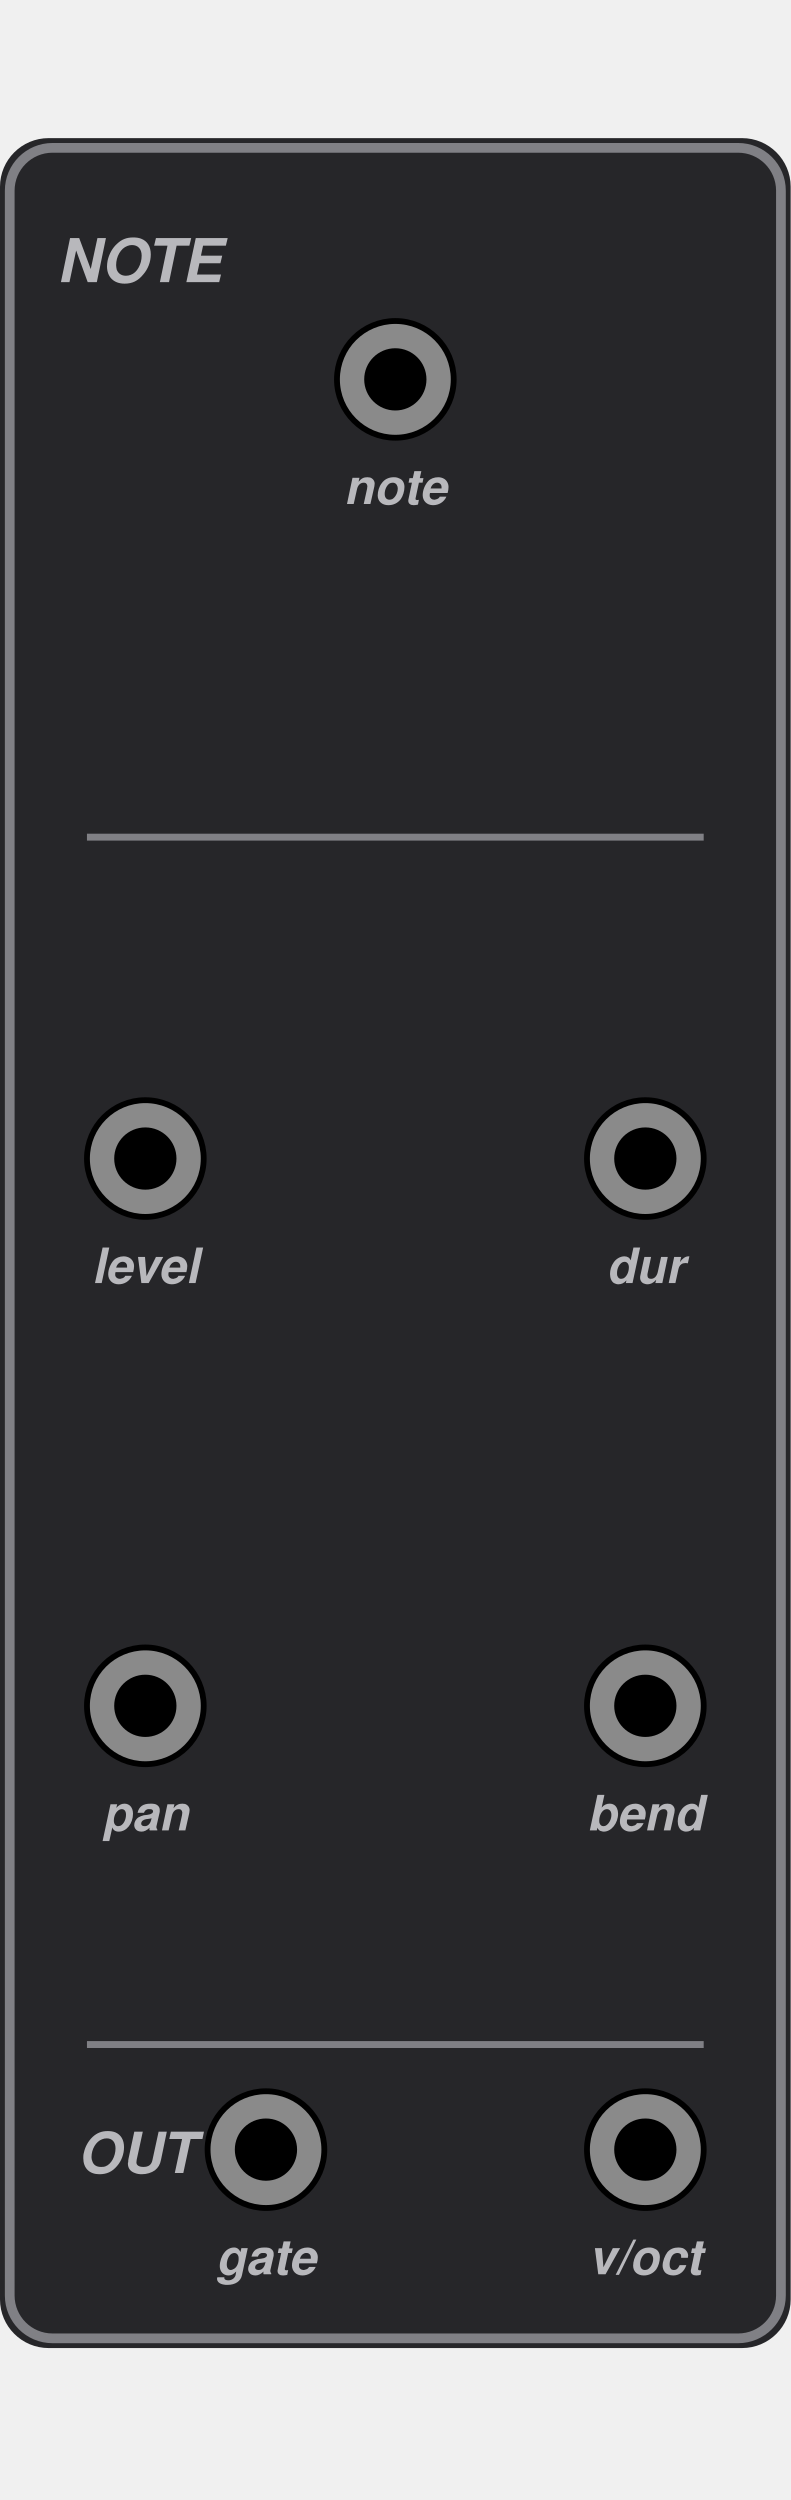
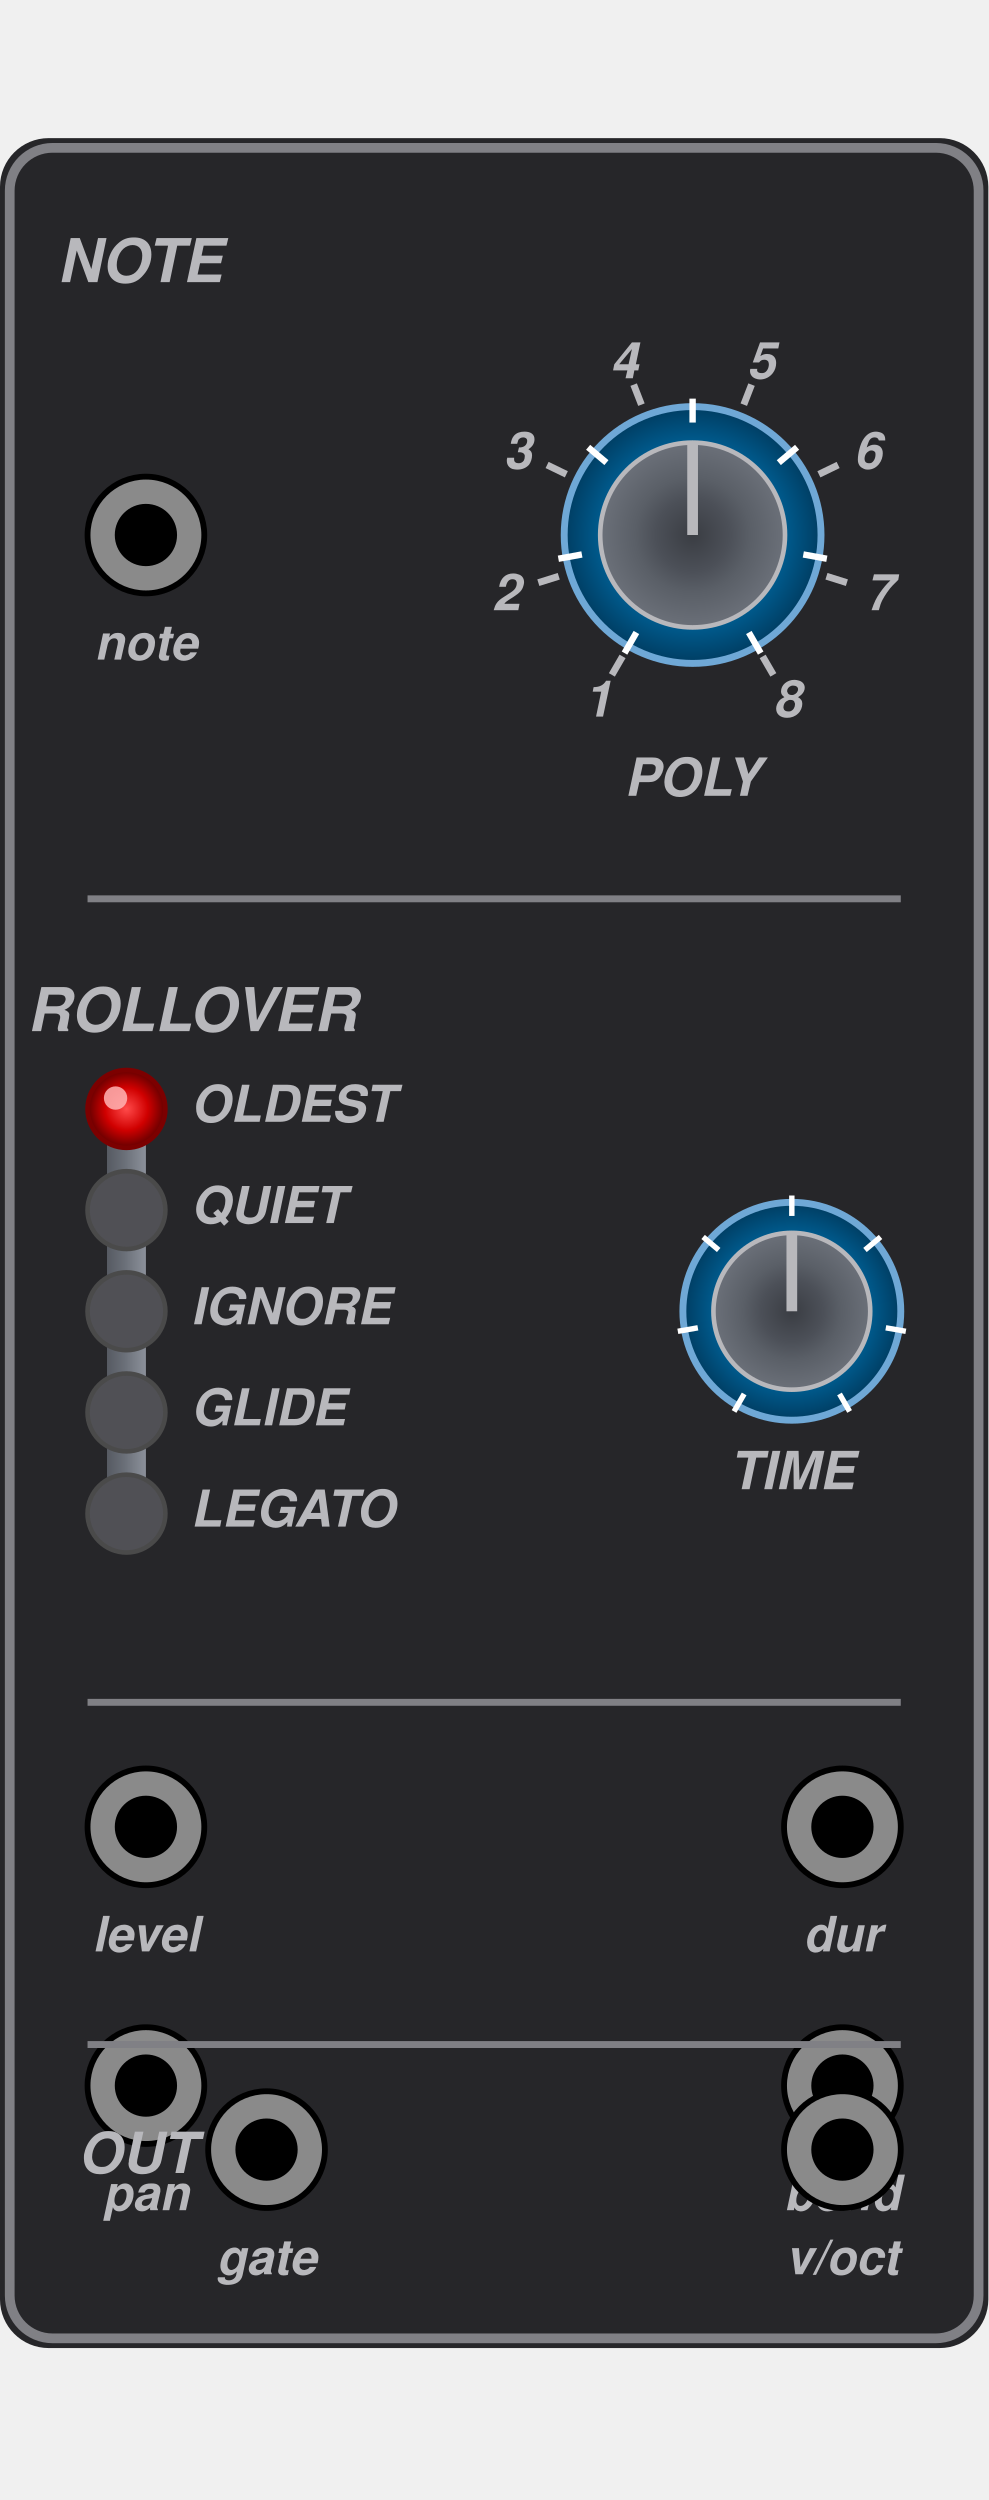
- <svg xmlns="http://www.w3.org/2000/svg" width="40.64mm" height="128.5mm" viewBox="3.9 0 40.64 128.5" font-family="Arial Narrow, Helvetica, Arial, sans-serif">
+ <svg xmlns="http://www.w3.org/2000/svg" width="50.8mm" height="128.5mm" viewBox="3.9 0 50.8 128.5" font-family="Arial Narrow, Helvetica, Arial, sans-serif">
  <defs>
    <linearGradient id="metalStripV" x1="0" y1="0" x2="1" y2="0">
      <stop offset="0" stop-color="#565a62" />
      <stop offset="0.45" stop-color="#6a6f78" />
      <stop offset="0.7" stop-color="#7a7f88" />
      <stop offset="1" stop-color="#8b909a" />
    </linearGradient>
    <linearGradient id="metalStripH" x1="0" y1="0" x2="0" y2="1">
      <stop offset="0" stop-color="#565a62" />
      <stop offset="0.45" stop-color="#6a6f78" />
      <stop offset="0.7" stop-color="#7a7f88" />
      <stop offset="1" stop-color="#8b909a" />
    </linearGradient>
    <radialGradient id="metalDisc">
      <stop offset="0" stop-color="#565a62" />
      <stop offset="0.45" stop-color="#6a6f78" />
      <stop offset="0.7" stop-color="#7a7f88" />
      <stop offset="1" stop-color="#8b909a" />
    </radialGradient>
    <radialGradient id="blueRing">
      <stop offset="0" stop-color="#1688cc" />
      <stop offset="0.55" stop-color="#006da8" />
      <stop offset="1" stop-color="#003d62" />
    </radialGradient>
    <radialGradient id="orangeRing">
      <stop offset="0" stop-color="#f2953a" />
      <stop offset="0.55" stop-color="#d06b00" />
      <stop offset="1" stop-color="#6f3800" />
    </radialGradient>
    <radialGradient id="greenRing">
      <stop offset="0" stop-color="#3ec06a" />
      <stop offset="0.55" stop-color="#149146" />
      <stop offset="1" stop-color="#0a4a24" />
    </radialGradient>
    <radialGradient id="purpleRing">
      <stop offset="0" stop-color="#a07ae0" />
      <stop offset="0.55" stop-color="#7548c0" />
      <stop offset="1" stop-color="#3d2268" />
    </radialGradient>
    <radialGradient id="blueDial">
      <stop offset="0" stop-color="#1d79b7" />
      <stop offset="0.6" stop-color="#00639a" />
      <stop offset="1" stop-color="#00456e" />
    </radialGradient>
    <radialGradient id="knobCap">
      <stop offset="0" stop-color="#3a3d43" />
      <stop offset="0.4" stop-color="#4c5058" />
      <stop offset="0.62" stop-color="#5a5f67" />
      <stop offset="1" stop-color="#6b7079" />
    </radialGradient>
    <radialGradient id="redLed">
      <stop offset="0" stop-color="#ff4a4a" />
      <stop offset="0.55" stop-color="#d00000" />
      <stop offset="1" stop-color="#650000" />
    </radialGradient>
    <radialGradient id="greenLed">
      <stop offset="0" stop-color="#5cf07a" />
      <stop offset="0.55" stop-color="#12a531" />
      <stop offset="1" stop-color="#054d15" />
    </radialGradient>
    <radialGradient id="orangeLed">
      <stop offset="0" stop-color="#ffbf5c" />
      <stop offset="0.55" stop-color="#ef7d00" />
      <stop offset="1" stop-color="#7a3a00" />
    </radialGradient>
  </defs>
  <g transform="translate(3.9 7.0994)">
-     <rect x="0" y="0" width="40.64" height="113.591" rx="2.5" fill="#262629" />
-     <rect x="0.5" y="0.5" width="39.64" height="112.591" rx="2.2" fill="none" stroke="#808085" stroke-width="0.5" />
-     <text x="7.158" y="7.4" font-size="3.106" font-weight="700" font-style="italic" fill="#b8b8bc" text-anchor="middle" font-family="Arial Narrow, Helvetica, Arial, sans-serif">NOTE</text>
-     <g data-wcoast-port="noteIn" data-wcoast-cx="20.32" data-wcoast-cy="12.4">
-       <circle cx="20.32" cy="12.4" r="3" fill="#8a8a8a" stroke="#000000" stroke-width="0.3" />
-       <circle cx="20.32" cy="12.4" r="1.6" fill="#000000" />
+     <rect x="0" y="0" width="50.8" height="113.591" rx="2.5" fill="#262629" />
+     <rect x="0.5" y="0.5" width="49.8" height="112.591" rx="2.2" fill="none" stroke="#808085" stroke-width="0.5" />
+     <text x="7.188" y="7.4" font-size="3.106" font-weight="700" font-style="italic" fill="#b8b8bc" text-anchor="middle" font-family="Arial Narrow, Helvetica, Arial, sans-serif">NOTE</text>
+     <g data-wcoast-port="noteIn" data-wcoast-cx="7.5" data-wcoast-cy="20.4">
+       <circle cx="7.5" cy="20.4" r="3" fill="#8a8a8a" stroke="#000000" stroke-width="0.3" />
+       <circle cx="7.5" cy="20.4" r="1.6" fill="#000000" />
    </g>
-     <text x="20.32" y="18.804" font-size="2.506" font-weight="700" font-style="italic" fill="#b8b8bc" text-anchor="middle" font-family="Arial Narrow, Helvetica, Arial, sans-serif">note</text>
-     <line x1="4.47" y1="35.93" x2="36.17" y2="35.93" stroke="#808085" stroke-width="0.355" />
-     <g data-wcoast-port="levelOut" data-wcoast-cx="7.47" data-wcoast-cy="52.45">
-       <circle cx="7.47" cy="52.45" r="3" fill="#8a8a8a" stroke="#000000" stroke-width="0.3" />
-       <circle cx="7.47" cy="52.45" r="1.6" fill="#000000" />
+     <text x="7.5" y="26.804" font-size="2.506" font-weight="700" font-style="italic" fill="#b8b8bc" text-anchor="middle" font-family="Arial Narrow, Helvetica, Arial, sans-serif">note</text>
+     <g data-wcoast-param="poly" data-wcoast-cx="35.6" data-wcoast-cy="20.4" data-wcoast-angle-min="-150" data-wcoast-angle-max="150">
+       <circle cx="35.6" cy="20.4" r="6.6" fill="url(#blueRing)" stroke="#6fa8d6" stroke-width="0.355" />
+       <circle cx="35.6" cy="20.4" r="4.75" fill="url(#knobCap)" stroke="#b8b8bc" stroke-width="0.237" />
+       <line x1="32.00" y1="26.64" x2="31.45" y2="27.59" stroke="#b8b8bc" stroke-width="0.355" />
+       <text x="30.737" y="29.735" font-size="2.606" font-weight="700" font-style="italic" fill="#b8b8bc" text-anchor="middle" font-family="Arial Narrow, Helvetica, Arial, sans-serif">1</text>
+       <line x1="28.72" y1="22.52" x2="27.67" y2="22.85" stroke="#b8b8bc" stroke-width="0.355" />
+       <text x="26.023" y="24.266" font-size="2.606" font-weight="700" font-style="italic" fill="#b8b8bc" text-anchor="middle" font-family="Arial Narrow, Helvetica, Arial, sans-serif">2</text>
+       <line x1="29.11" y1="17.28" x2="28.12" y2="16.80" stroke="#b8b8bc" stroke-width="0.355" />
+       <text x="26.602" y="16.979" font-size="2.606" font-weight="700" font-style="italic" fill="#b8b8bc" text-anchor="middle" font-family="Arial Narrow, Helvetica, Arial, sans-serif">3</text>
+       <line x1="32.97" y1="13.70" x2="32.57" y2="12.67" stroke="#b8b8bc" stroke-width="0.355" />
+       <text x="32.079" y="12.34" font-size="2.606" font-weight="700" font-style="italic" fill="#b8b8bc" text-anchor="middle" font-family="Arial Narrow, Helvetica, Arial, sans-serif">4</text>
+       <line x1="38.23" y1="13.70" x2="38.63" y2="12.67" stroke="#b8b8bc" stroke-width="0.355" />
+       <text x="39.121" y="12.34" font-size="2.606" font-weight="700" font-style="italic" fill="#b8b8bc" text-anchor="middle" font-family="Arial Narrow, Helvetica, Arial, sans-serif">5</text>
+       <line x1="42.09" y1="17.28" x2="43.08" y2="16.80" stroke="#b8b8bc" stroke-width="0.355" />
+       <text x="44.598" y="16.979" font-size="2.606" font-weight="700" font-style="italic" fill="#b8b8bc" text-anchor="middle" font-family="Arial Narrow, Helvetica, Arial, sans-serif">6</text>
+       <line x1="42.48" y1="22.52" x2="43.53" y2="22.85" stroke="#b8b8bc" stroke-width="0.355" />
+       <text x="45.177" y="24.266" font-size="2.606" font-weight="700" font-style="italic" fill="#b8b8bc" text-anchor="middle" font-family="Arial Narrow, Helvetica, Arial, sans-serif">7</text>
+       <line x1="39.20" y1="26.64" x2="39.75" y2="27.59" stroke="#b8b8bc" stroke-width="0.355" />
+       <text x="40.463" y="29.735" font-size="2.606" font-weight="700" font-style="italic" fill="#b8b8bc" text-anchor="middle" font-family="Arial Narrow, Helvetica, Arial, sans-serif">8</text>
+       <g data-wcoast-role="indicator">
+         <line x1="32.71" y1="25.41" x2="32.10" y2="26.47" stroke="#ffffff" stroke-width="0.328" />
+         <line x1="29.91" y1="21.40" x2="28.70" y2="21.62" stroke="#ffffff" stroke-width="0.328" />
+         <line x1="31.17" y1="16.68" x2="30.23" y2="15.89" stroke="#ffffff" stroke-width="0.328" />
+         <line x1="35.60" y1="14.62" x2="35.60" y2="13.39" stroke="#ffffff" stroke-width="0.328" />
+         <line x1="40.03" y1="16.68" x2="40.97" y2="15.89" stroke="#ffffff" stroke-width="0.328" />
+         <line x1="41.29" y1="21.40" x2="42.50" y2="21.62" stroke="#ffffff" stroke-width="0.328" />
+         <line x1="38.49" y1="25.41" x2="39.10" y2="26.47" stroke="#ffffff" stroke-width="0.328" />
+         <line x1="35.6" y1="20.4" x2="35.6" y2="15.65" stroke="#b8b8bc" stroke-width="0.55" />
+       </g>
    </g>
-     <text x="7.47" y="58.854" font-size="2.506" font-weight="700" font-style="italic" fill="#b8b8bc" text-anchor="middle" font-family="Arial Narrow, Helvetica, Arial, sans-serif">level</text>
-     <g data-wcoast-port="durOut" data-wcoast-cx="33.17" data-wcoast-cy="52.45">
-       <circle cx="33.17" cy="52.45" r="3" fill="#8a8a8a" stroke="#000000" stroke-width="0.3" />
-       <circle cx="33.17" cy="52.45" r="1.6" fill="#000000" />
+     <text x="35.6" y="33.804" font-size="2.706" font-weight="700" font-style="italic" fill="#b8b8bc" text-anchor="middle" font-family="Arial Narrow, Helvetica, Arial, sans-serif">POLY</text>
+     <line x1="4.5" y1="39.1" x2="46.3" y2="39.1" stroke="#808085" stroke-width="0.355" />
+     <text x="9.876" y="45.9" font-size="3.106" font-weight="700" font-style="italic" fill="#b8b8bc" text-anchor="middle" font-family="Arial Narrow, Helvetica, Arial, sans-serif">ROLLOVER</text>
+     <g data-wcoast-param="rollover">
+       <rect x="5.50" y="49.90" width="2.00" height="20.80" fill="url(#metalStripV)" />
+       <circle cx="6.5" cy="49.9" r="2" fill="url(#redLed)" stroke="#7c0000" stroke-width="0.237" data-wcoast-role="step-indicator" data-wcoast-step="oldest" />
+       <circle cx="5.94" cy="49.34" r="0.60" fill="#ffb4b4" opacity="0.85" data-wcoast-role="led-gloss" pointer-events="none" />
+       <text x="9.8" y="50.565" font-size="2.606" font-weight="700" font-style="italic" fill="#b8b8bc" text-anchor="start" font-family="Arial Narrow, Helvetica, Arial, sans-serif">OLDEST</text>
+       <circle cx="6.5" cy="55.1" r="2" fill="#505055" stroke="#4a4a4a" stroke-width="0.237" data-wcoast-role="step-indicator" data-wcoast-step="quietest" />
+       <circle cx="5.94" cy="54.54" r="0.60" fill="#ffb4b4" opacity="0" data-wcoast-role="led-gloss" pointer-events="none" />
+       <text x="9.8" y="55.765" font-size="2.606" font-weight="700" font-style="italic" fill="#b8b8bc" text-anchor="start" font-family="Arial Narrow, Helvetica, Arial, sans-serif">QUIET</text>
+       <circle cx="6.5" cy="60.3" r="2" fill="#505055" stroke="#4a4a4a" stroke-width="0.237" data-wcoast-role="step-indicator" data-wcoast-step="ignore" />
+       <circle cx="5.94" cy="59.74" r="0.60" fill="#ffb4b4" opacity="0" data-wcoast-role="led-gloss" pointer-events="none" />
+       <text x="9.8" y="60.965" font-size="2.606" font-weight="700" font-style="italic" fill="#b8b8bc" text-anchor="start" font-family="Arial Narrow, Helvetica, Arial, sans-serif">IGNORE</text>
+       <circle cx="6.5" cy="65.5" r="2" fill="#505055" stroke="#4a4a4a" stroke-width="0.237" data-wcoast-role="step-indicator" data-wcoast-step="glide" />
+       <circle cx="5.94" cy="64.94" r="0.60" fill="#ffb4b4" opacity="0" data-wcoast-role="led-gloss" pointer-events="none" />
+       <text x="9.8" y="66.165" font-size="2.606" font-weight="700" font-style="italic" fill="#b8b8bc" text-anchor="start" font-family="Arial Narrow, Helvetica, Arial, sans-serif">GLIDE</text>
+       <circle cx="6.5" cy="70.7" r="2" fill="#505055" stroke="#4a4a4a" stroke-width="0.237" data-wcoast-role="step-indicator" data-wcoast-step="legato" />
+       <circle cx="5.94" cy="70.14" r="0.60" fill="#ffb4b4" opacity="0" data-wcoast-role="led-gloss" pointer-events="none" />
+       <text x="9.8" y="71.365" font-size="2.606" font-weight="700" font-style="italic" fill="#b8b8bc" text-anchor="start" font-family="Arial Narrow, Helvetica, Arial, sans-serif">LEGATO</text>
    </g>
-     <text x="33.17" y="58.854" font-size="2.506" font-weight="700" font-style="italic" fill="#b8b8bc" text-anchor="middle" font-family="Arial Narrow, Helvetica, Arial, sans-serif">dur</text>
-     <g data-wcoast-port="panOut" data-wcoast-cx="7.47" data-wcoast-cy="80.58">
-       <circle cx="7.47" cy="80.58" r="3" fill="#8a8a8a" stroke="#000000" stroke-width="0.3" />
-       <circle cx="7.47" cy="80.58" r="1.6" fill="#000000" />
+     <g data-wcoast-param="time" data-wcoast-cx="40.7" data-wcoast-cy="60.3" data-wcoast-angle-min="-150" data-wcoast-angle-max="150">
+       <circle cx="40.7" cy="60.3" r="5.6" fill="url(#blueRing)" stroke="#6fa8d6" stroke-width="0.355" />
+       <circle cx="40.7" cy="60.3" r="4.03" fill="url(#knobCap)" stroke="#b8b8bc" stroke-width="0.237" />
+       <g data-wcoast-role="indicator">
+         <line x1="38.25" y1="64.55" x2="37.73" y2="65.45" stroke="#ffffff" stroke-width="0.278" />
+         <line x1="35.87" y1="61.15" x2="34.84" y2="61.33" stroke="#ffffff" stroke-width="0.278" />
+         <line x1="36.94" y1="57.15" x2="36.14" y2="56.48" stroke="#ffffff" stroke-width="0.278" />
+         <line x1="40.70" y1="55.40" x2="40.70" y2="54.35" stroke="#ffffff" stroke-width="0.278" />
+         <line x1="44.46" y1="57.15" x2="45.26" y2="56.48" stroke="#ffffff" stroke-width="0.278" />
+         <line x1="45.53" y1="61.15" x2="46.56" y2="61.33" stroke="#ffffff" stroke-width="0.278" />
+         <line x1="43.15" y1="64.55" x2="43.67" y2="65.45" stroke="#ffffff" stroke-width="0.278" />
+         <line x1="40.7" y1="60.3" x2="40.7" y2="56.27" stroke="#b8b8bc" stroke-width="0.55" />
+       </g>
    </g>
-     <text x="7.47" y="86.984" font-size="2.506" font-weight="700" font-style="italic" fill="#b8b8bc" text-anchor="middle" font-family="Arial Narrow, Helvetica, Arial, sans-serif">pan</text>
-     <g data-wcoast-port="bendOut" data-wcoast-cx="33.17" data-wcoast-cy="80.58">
-       <circle cx="33.17" cy="80.58" r="3" fill="#8a8a8a" stroke="#000000" stroke-width="0.3" />
-       <circle cx="33.17" cy="80.58" r="1.6" fill="#000000" />
+     <text x="40.7" y="69.448" font-size="2.706" font-weight="700" font-style="italic" fill="#b8b8bc" text-anchor="middle" font-family="Arial Narrow, Helvetica, Arial, sans-serif">TIME</text>
+     <line x1="4.5" y1="80.4" x2="46.3" y2="80.4" stroke="#808085" stroke-width="0.355" />
+     <g data-wcoast-port="levelOut" data-wcoast-cx="7.5" data-wcoast-cy="86.8">
+       <circle cx="7.5" cy="86.8" r="3" fill="#8a8a8a" stroke="#000000" stroke-width="0.3" />
+       <circle cx="7.5" cy="86.8" r="1.6" fill="#000000" />
    </g>
-     <text x="33.17" y="86.984" font-size="2.506" font-weight="700" font-style="italic" fill="#b8b8bc" text-anchor="middle" font-family="Arial Narrow, Helvetica, Arial, sans-serif">bend</text>
-     <line x1="4.47" y1="97.99" x2="36.17" y2="97.99" stroke="#808085" stroke-width="0.355" />
-     <text x="3.97" y="104.59" font-size="2.906" font-weight="700" font-style="italic" fill="#b8b8bc" text-anchor="start" font-family="Arial Narrow, Helvetica, Arial, sans-serif">OUT</text>
-     <g data-wcoast-port="gateOut" data-wcoast-cx="13.67" data-wcoast-cy="103.3912">
-       <circle cx="13.67" cy="103.391" r="3" fill="#8a8a8a" stroke="#000000" stroke-width="0.3" />
-       <circle cx="13.67" cy="103.391" r="1.6" fill="#000000" />
+     <text x="7.5" y="93.204" font-size="2.506" font-weight="700" font-style="italic" fill="#b8b8bc" text-anchor="middle" font-family="Arial Narrow, Helvetica, Arial, sans-serif">level</text>
+     <g data-wcoast-port="durOut" data-wcoast-cx="43.3" data-wcoast-cy="86.8">
+       <circle cx="43.3" cy="86.8" r="3" fill="#8a8a8a" stroke="#000000" stroke-width="0.3" />
+       <circle cx="43.3" cy="86.8" r="1.6" fill="#000000" />
    </g>
-     <text x="13.67" y="109.796" font-size="2.506" font-weight="700" font-style="italic" fill="#b8b8bc" text-anchor="middle" font-family="Arial Narrow, Helvetica, Arial, sans-serif">gate</text>
-     <g data-wcoast-port="pitchOut" data-wcoast-cx="33.17" data-wcoast-cy="103.3912">
-       <circle cx="33.17" cy="103.391" r="3" fill="#8a8a8a" stroke="#000000" stroke-width="0.3" />
-       <circle cx="33.17" cy="103.391" r="1.6" fill="#000000" />
+     <text x="43.3" y="93.204" font-size="2.506" font-weight="700" font-style="italic" fill="#b8b8bc" text-anchor="middle" font-family="Arial Narrow, Helvetica, Arial, sans-serif">dur</text>
+     <g data-wcoast-port="panOut" data-wcoast-cx="7.5" data-wcoast-cy="100.1">
+       <circle cx="7.5" cy="100.1" r="3" fill="#8a8a8a" stroke="#000000" stroke-width="0.3" />
+       <circle cx="7.5" cy="100.1" r="1.6" fill="#000000" />
    </g>
-     <text x="33.17" y="109.796" font-size="2.506" font-weight="700" font-style="italic" fill="#b8b8bc" text-anchor="middle" font-family="Arial Narrow, Helvetica, Arial, sans-serif">v/oct</text>
+     <text x="7.5" y="106.504" font-size="2.506" font-weight="700" font-style="italic" fill="#b8b8bc" text-anchor="middle" font-family="Arial Narrow, Helvetica, Arial, sans-serif">pan</text>
+     <g data-wcoast-port="bendOut" data-wcoast-cx="43.3" data-wcoast-cy="100.1">
+       <circle cx="43.3" cy="100.1" r="3" fill="#8a8a8a" stroke="#000000" stroke-width="0.3" />
+       <circle cx="43.3" cy="100.1" r="1.6" fill="#000000" />
+     </g>
+     <text x="43.3" y="106.504" font-size="2.506" font-weight="700" font-style="italic" fill="#b8b8bc" text-anchor="middle" font-family="Arial Narrow, Helvetica, Arial, sans-serif">bend</text>
+     <line x1="4.5" y1="97.99" x2="46.3" y2="97.99" stroke="#808085" stroke-width="0.355" />
+     <text x="4" y="104.59" font-size="2.906" font-weight="700" font-style="italic" fill="#b8b8bc" text-anchor="start" font-family="Arial Narrow, Helvetica, Arial, sans-serif">OUT</text>
+     <g data-wcoast-port="gateOut" data-wcoast-cx="13.7" data-wcoast-cy="103.3912">
+       <circle cx="13.7" cy="103.391" r="3" fill="#8a8a8a" stroke="#000000" stroke-width="0.3" />
+       <circle cx="13.7" cy="103.391" r="1.6" fill="#000000" />
+     </g>
+     <text x="13.7" y="109.796" font-size="2.506" font-weight="700" font-style="italic" fill="#b8b8bc" text-anchor="middle" font-family="Arial Narrow, Helvetica, Arial, sans-serif">gate</text>
+     <g data-wcoast-port="pitchOut" data-wcoast-cx="43.3" data-wcoast-cy="103.3912">
+       <circle cx="43.3" cy="103.391" r="3" fill="#8a8a8a" stroke="#000000" stroke-width="0.3" />
+       <circle cx="43.3" cy="103.391" r="1.6" fill="#000000" />
+     </g>
+     <text x="43.3" y="109.796" font-size="2.506" font-weight="700" font-style="italic" fill="#b8b8bc" text-anchor="middle" font-family="Arial Narrow, Helvetica, Arial, sans-serif">v/oct</text>
  </g>
</svg>
